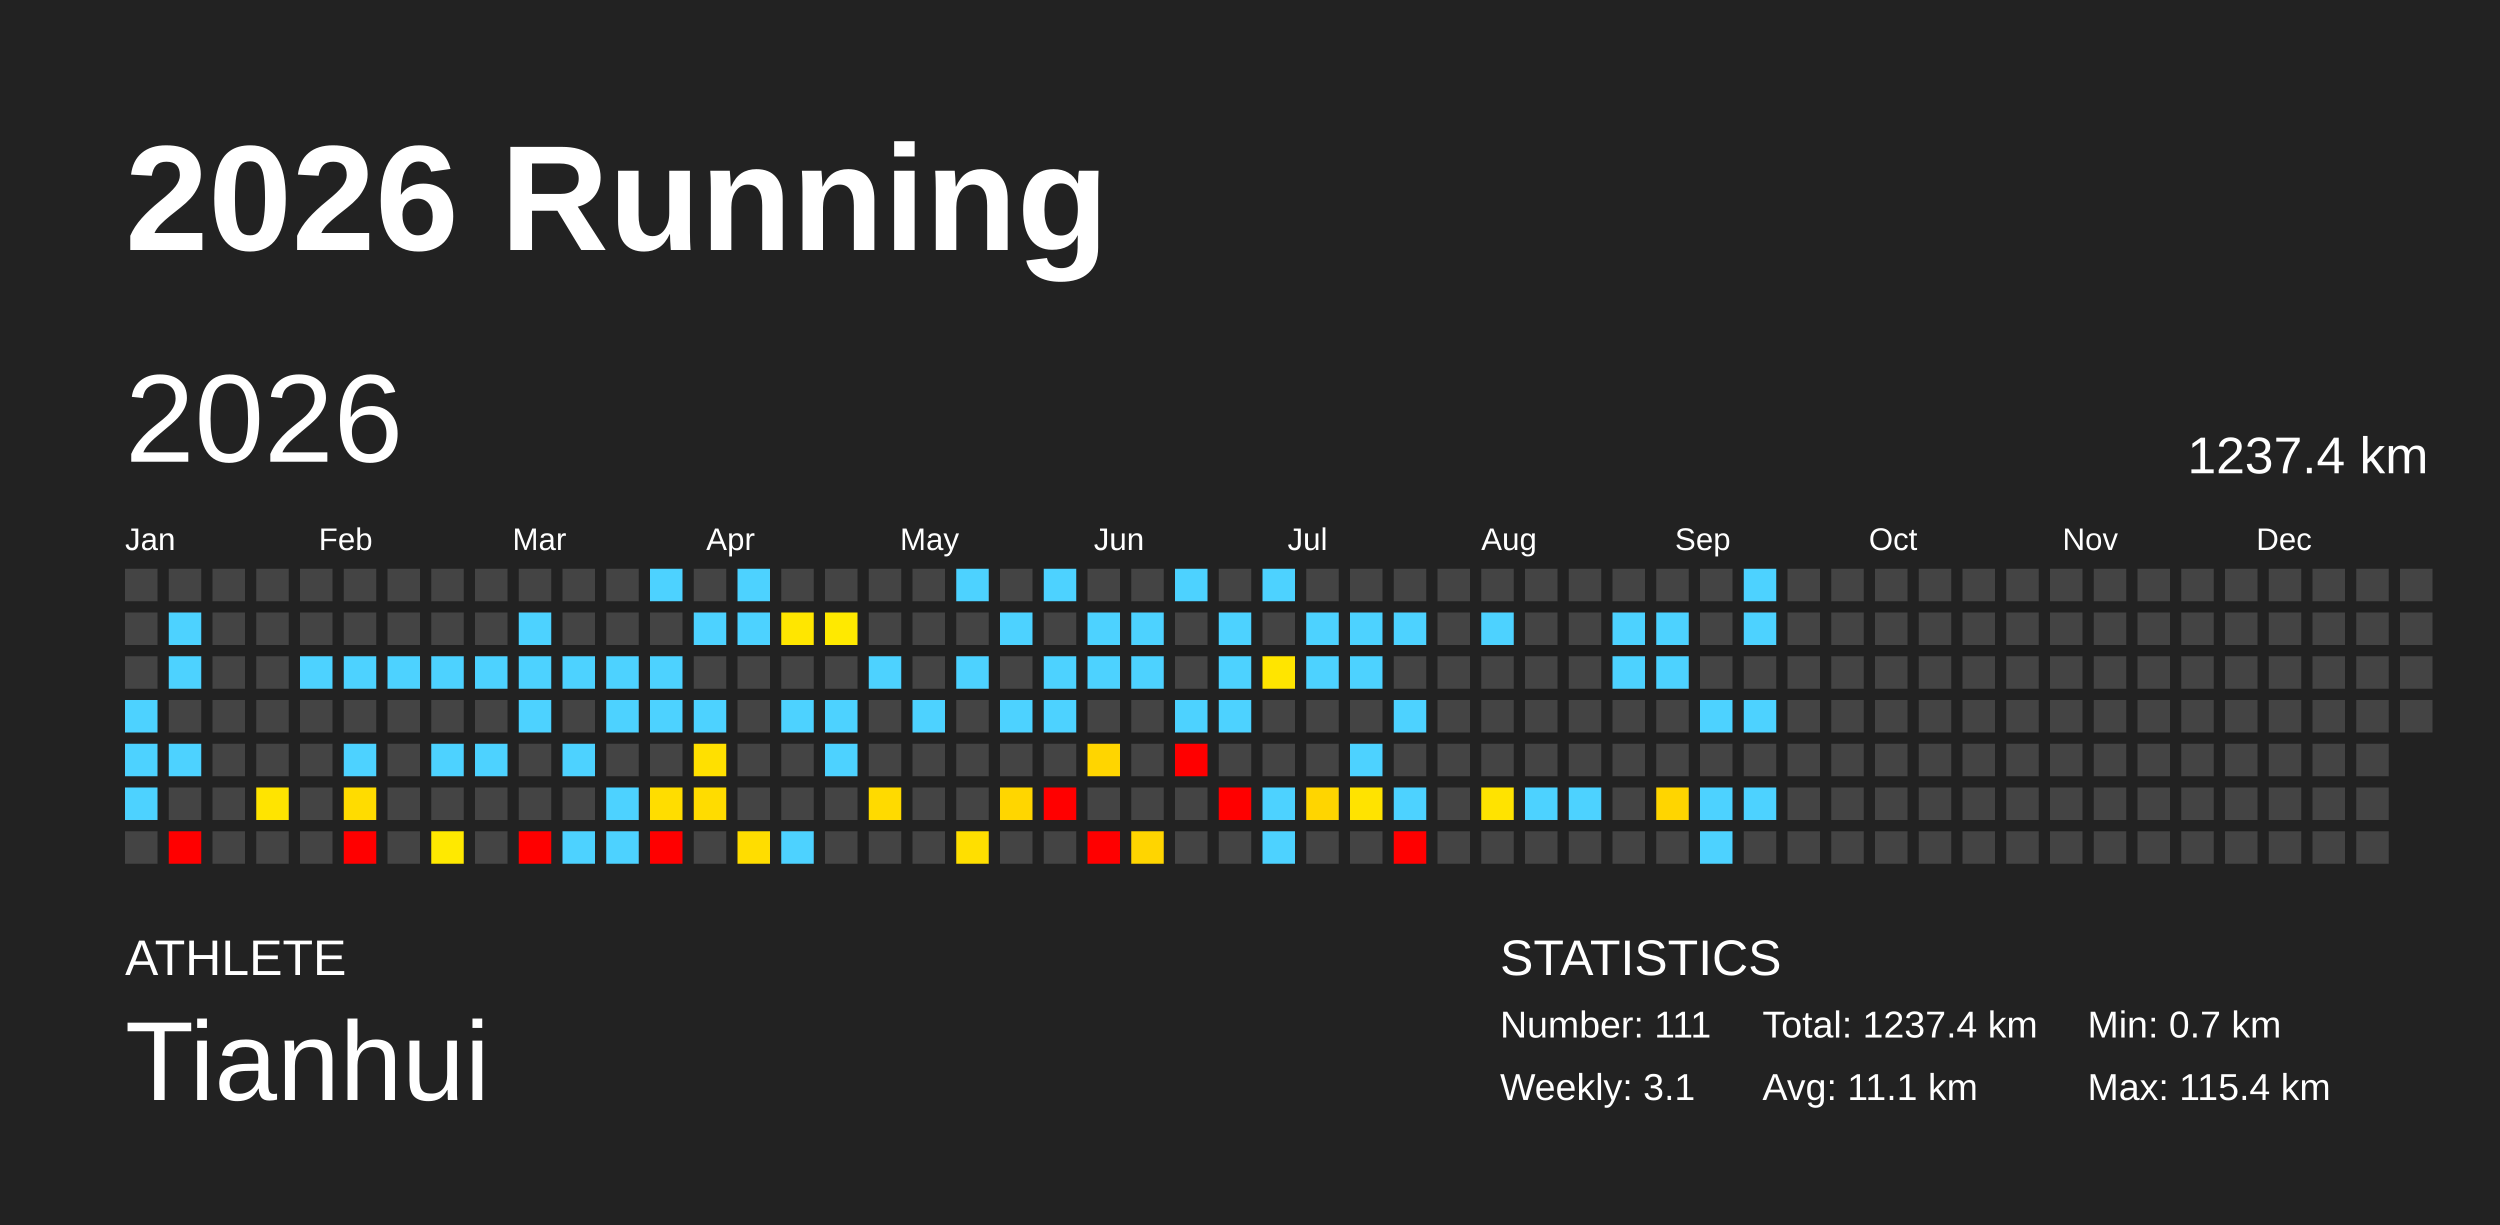
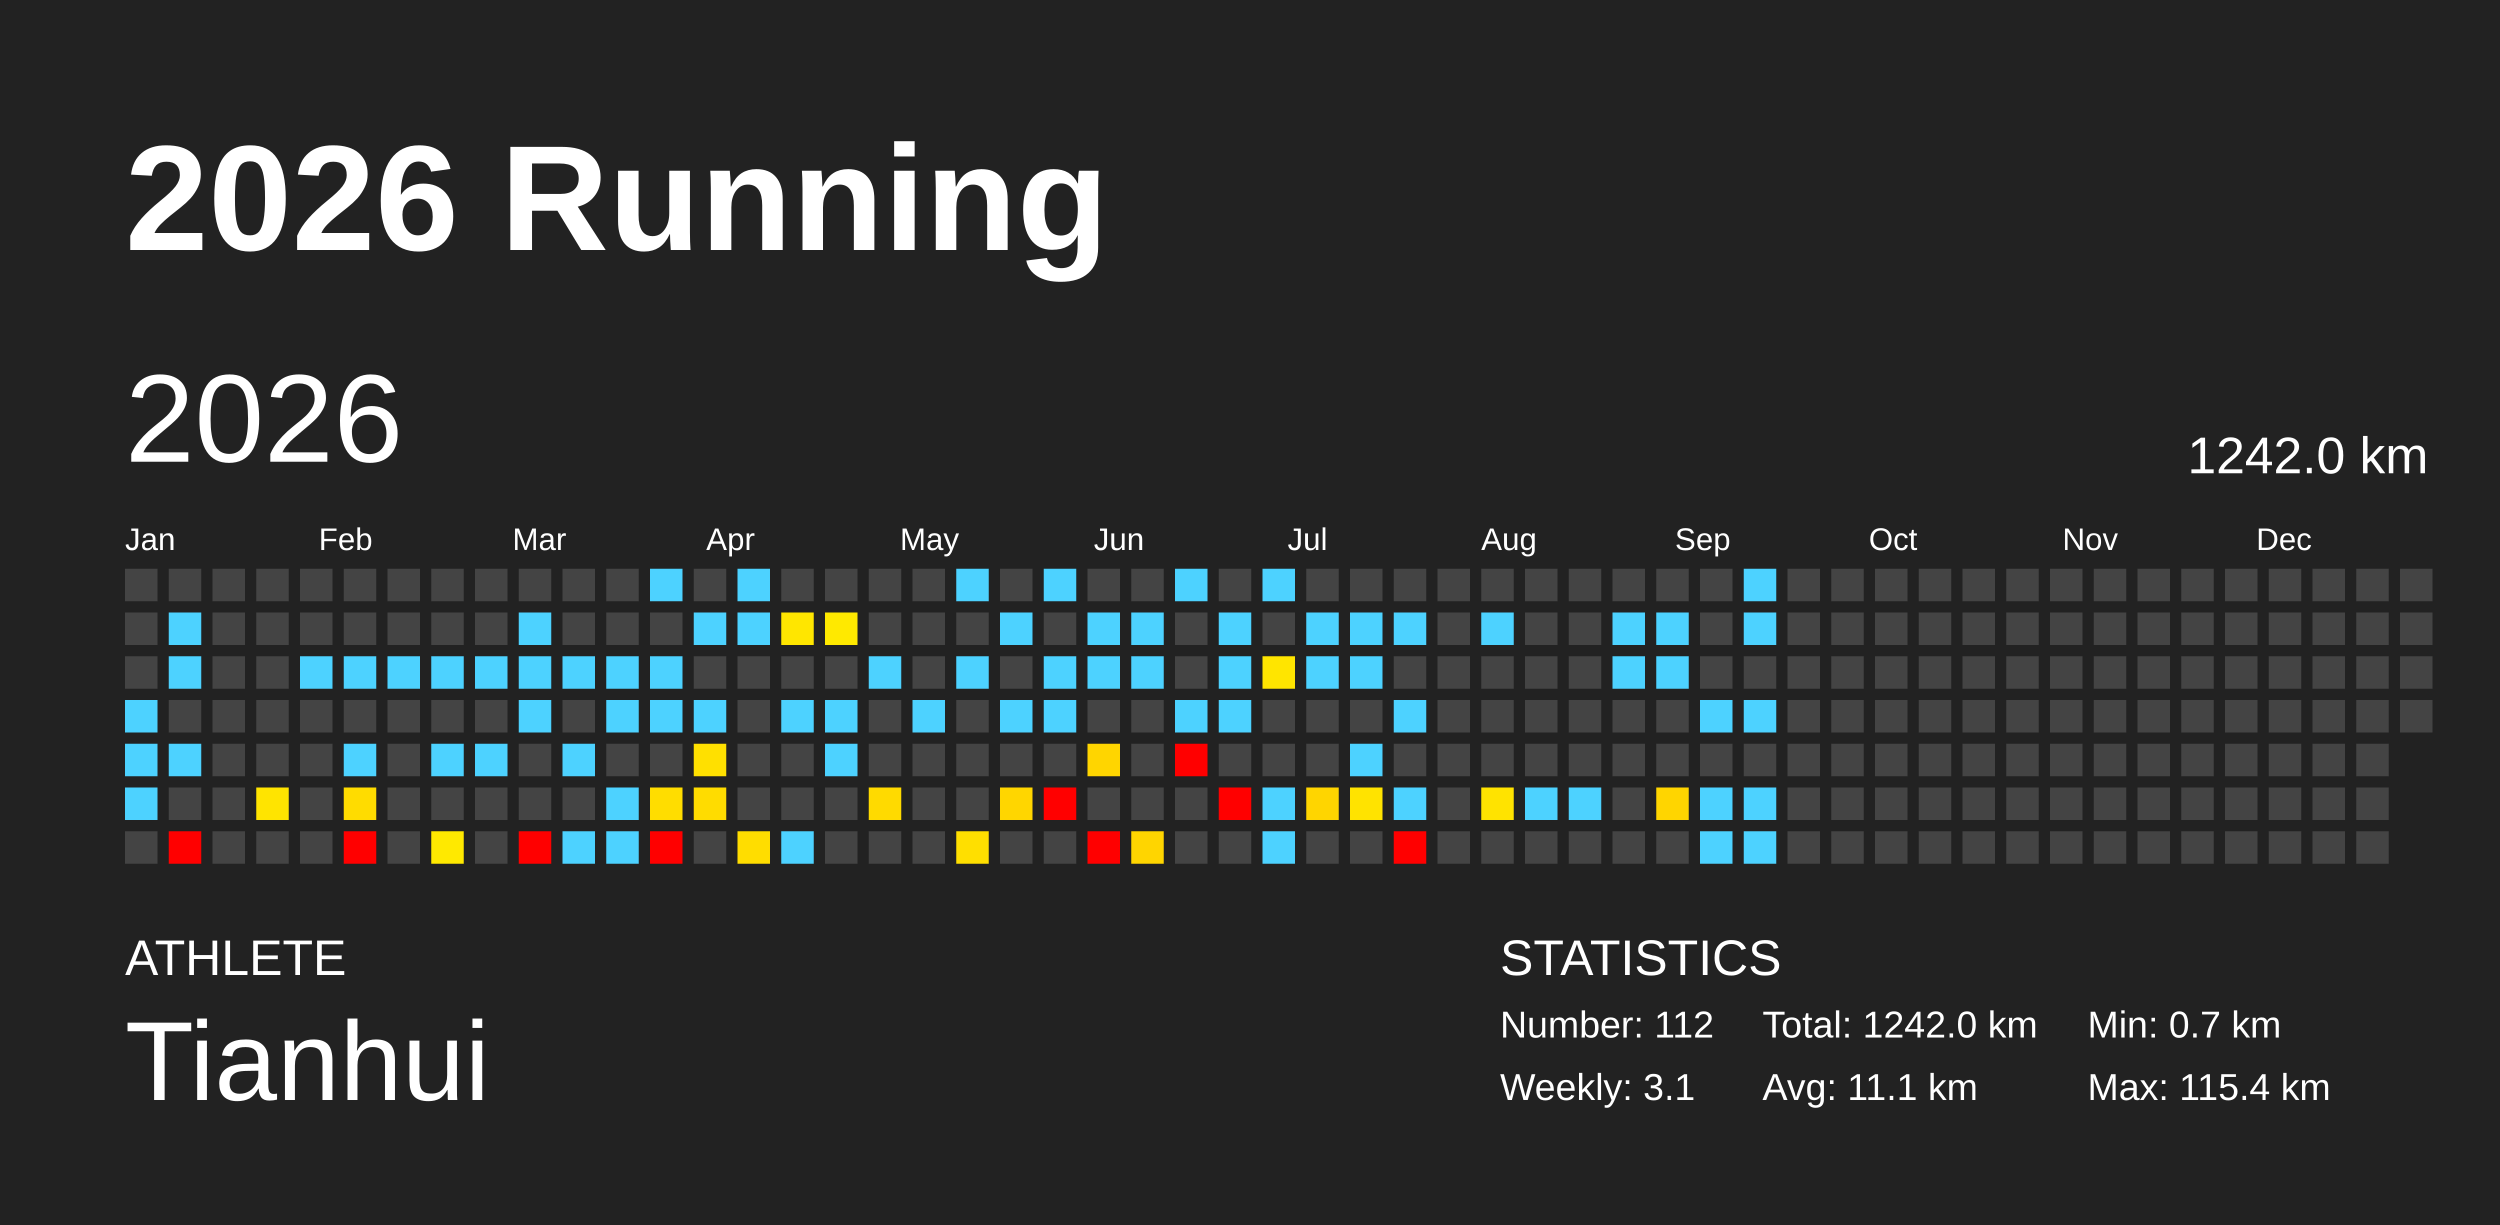
<svg xmlns="http://www.w3.org/2000/svg" baseProfile="full" height="98mm" version="1.1" viewBox="0,0,200,98" width="200mm">
  <defs />
  <rect fill="#222222" height="98" width="200" x="0" y="0" />
  <text fill="#FFFFFF" style="font-size:12px; font-family:Arial; font-weight:bold;" x="10" y="20">2026 Running</text>
  <text fill="#FFFFFF" style="font-size:4px; font-family:Arial" x="10" y="78">ATHLETE</text>
  <text fill="#FFFFFF" style="font-size:9px; font-family:Arial" x="10" y="88">Tianhui</text>
  <text fill="#FFFFFF" style="font-size:4px; font-family:Arial" x="120" y="78">STATISTICS</text>
-   <text fill="#FFFFFF" style="font-size:3px; font-family:Arial" x="120" y="83">Number: 111</text>
+   <text fill="#FFFFFF" style="font-size:3px; font-family:Arial" x="120" y="83">Number: 112</text>
  <text fill="#FFFFFF" style="font-size:3px; font-family:Arial" x="120" y="88">Weekly: 3.1</text>
-   <text fill="#FFFFFF" style="font-size:3px; font-family:Arial" x="141" y="83">Total: 1237.4 km</text>
+   <text fill="#FFFFFF" style="font-size:3px; font-family:Arial" x="141" y="83">Total: 1242.0 km</text>
  <text fill="#FFFFFF" style="font-size:3px; font-family:Arial" x="141" y="88">Avg: 11.1 km</text>
  <text fill="#FFFFFF" style="font-size:3px; font-family:Arial" x="167" y="83">Min: 0.7 km</text>
  <text fill="#FFFFFF" style="font-size:3px; font-family:Arial" x="167" y="88">Max: 115.4 km</text>
  <text dominant-baseline="hanging" fill="#FFFFFF" style="font-size:10.0px; font-family:Arial;" x="10" y="30">2026</text>
-   <text dominant-baseline="hanging" fill="#FFFFFF" style="font-size:4.125px; font-family:Arial;" x="175" y="35">1237.4 km</text>
+   <text dominant-baseline="hanging" fill="#FFFFFF" style="font-size:4.125px; font-family:Arial;" x="175" y="35">1242.0 km</text>
  <text fill="#FFFFFF" style="font-size:2.5px; font-family:Arial" x="10.0" y="44">Jan</text>
  <text fill="#FFFFFF" style="font-size:2.5px; font-family:Arial" x="25.5" y="44">Feb</text>
  <text fill="#FFFFFF" style="font-size:2.5px; font-family:Arial" x="41.0" y="44">Mar</text>
  <text fill="#FFFFFF" style="font-size:2.5px; font-family:Arial" x="56.5" y="44">Apr</text>
  <text fill="#FFFFFF" style="font-size:2.5px; font-family:Arial" x="72.0" y="44">May</text>
  <text fill="#FFFFFF" style="font-size:2.5px; font-family:Arial" x="87.5" y="44">Jun</text>
  <text fill="#FFFFFF" style="font-size:2.5px; font-family:Arial" x="103.0" y="44">Jul</text>
  <text fill="#FFFFFF" style="font-size:2.5px; font-family:Arial" x="118.5" y="44">Aug</text>
  <text fill="#FFFFFF" style="font-size:2.5px; font-family:Arial" x="134.0" y="44">Sep</text>
  <text fill="#FFFFFF" style="font-size:2.5px; font-family:Arial" x="149.5" y="44">Oct</text>
  <text fill="#FFFFFF" style="font-size:2.5px; font-family:Arial" x="165.0" y="44">Nov</text>
  <text fill="#FFFFFF" style="font-size:2.5px; font-family:Arial" x="180.5" y="44">Dec</text>
  <rect fill="#444444" height="2.6" width="2.6" x="10.0" y="45.5" />
  <rect fill="#444444" height="2.6" width="2.6" x="10.0" y="49.0" />
  <rect fill="#444444" height="2.6" width="2.6" x="10.0" y="52.5" />
  <rect fill="#4dd2ff" height="2.6" width="2.6" x="10.0" y="56.0" />
  <rect fill="#4dd2ff" height="2.6" width="2.6" x="10.0" y="59.5" />
  <rect fill="#4dd2ff" height="2.6" width="2.6" x="10.0" y="63.0" />
  <rect fill="#444444" height="2.6" width="2.6" x="10.0" y="66.5" />
  <rect fill="#444444" height="2.6" width="2.6" x="13.5" y="45.5" />
  <rect fill="#4dd2ff" height="2.6" width="2.6" x="13.5" y="49.0" />
  <rect fill="#4dd2ff" height="2.6" width="2.6" x="13.5" y="52.5" />
  <rect fill="#444444" height="2.6" width="2.6" x="13.5" y="56.0" />
  <rect fill="#4dd2ff" height="2.6" width="2.6" x="13.5" y="59.5" />
  <rect fill="#444444" height="2.6" width="2.6" x="13.5" y="63.0" />
  <rect fill="red" height="2.6" width="2.6" x="13.5" y="66.5" />
  <rect fill="#444444" height="2.6" width="2.6" x="17.0" y="45.5" />
  <rect fill="#444444" height="2.6" width="2.6" x="17.0" y="49.0" />
  <rect fill="#444444" height="2.6" width="2.6" x="17.0" y="52.5" />
  <rect fill="#444444" height="2.6" width="2.6" x="17.0" y="56.0" />
  <rect fill="#444444" height="2.6" width="2.6" x="17.0" y="59.5" />
  <rect fill="#444444" height="2.6" width="2.6" x="17.0" y="63.0" />
  <rect fill="#444444" height="2.6" width="2.6" x="17.0" y="66.5" />
  <rect fill="#444444" height="2.6" width="2.6" x="20.5" y="45.5" />
  <rect fill="#444444" height="2.6" width="2.6" x="20.5" y="49.0" />
  <rect fill="#444444" height="2.6" width="2.6" x="20.5" y="52.5" />
  <rect fill="#444444" height="2.6" width="2.6" x="20.5" y="56.0" />
  <rect fill="#444444" height="2.6" width="2.6" x="20.5" y="59.5" />
  <rect fill="#ffe400" height="2.6" width="2.6" x="20.5" y="63.0" />
  <rect fill="#444444" height="2.6" width="2.6" x="20.5" y="66.5" />
  <rect fill="#444444" height="2.6" width="2.6" x="24.0" y="45.5" />
  <rect fill="#444444" height="2.6" width="2.6" x="24.0" y="49.0" />
  <rect fill="#4dd2ff" height="2.6" width="2.6" x="24.0" y="52.5" />
  <rect fill="#444444" height="2.6" width="2.6" x="24.0" y="56.0" />
  <rect fill="#444444" height="2.6" width="2.6" x="24.0" y="59.5" />
  <rect fill="#444444" height="2.6" width="2.6" x="24.0" y="63.0" />
  <rect fill="#444444" height="2.6" width="2.6" x="24.0" y="66.5" />
  <rect fill="#444444" height="2.6" width="2.6" x="27.5" y="45.5" />
  <rect fill="#444444" height="2.6" width="2.6" x="27.5" y="49.0" />
  <rect fill="#4dd2ff" height="2.6" width="2.6" x="27.5" y="52.5" />
  <rect fill="#444444" height="2.6" width="2.6" x="27.5" y="56.0" />
  <rect fill="#4dd2ff" height="2.6" width="2.6" x="27.5" y="59.5" />
  <rect fill="#ffdc00" height="2.6" width="2.6" x="27.5" y="63.0" />
  <rect fill="red" height="2.6" width="2.6" x="27.5" y="66.5" />
  <rect fill="#444444" height="2.6" width="2.6" x="31.0" y="45.5" />
  <rect fill="#444444" height="2.6" width="2.6" x="31.0" y="49.0" />
  <rect fill="#4dd2ff" height="2.6" width="2.6" x="31.0" y="52.5" />
  <rect fill="#444444" height="2.6" width="2.6" x="31.0" y="56.0" />
  <rect fill="#444444" height="2.6" width="2.6" x="31.0" y="59.5" />
  <rect fill="#444444" height="2.6" width="2.6" x="31.0" y="63.0" />
  <rect fill="#444444" height="2.6" width="2.6" x="31.0" y="66.5" />
  <rect fill="#444444" height="2.6" width="2.6" x="34.5" y="45.5" />
  <rect fill="#444444" height="2.6" width="2.6" x="34.5" y="49.0" />
  <rect fill="#4dd2ff" height="2.6" width="2.6" x="34.5" y="52.5" />
  <rect fill="#444444" height="2.6" width="2.6" x="34.5" y="56.0" />
  <rect fill="#4dd2ff" height="2.6" width="2.6" x="34.5" y="59.5" />
  <rect fill="#444444" height="2.6" width="2.6" x="34.5" y="63.0" />
  <rect fill="#ffe900" height="2.6" width="2.6" x="34.5" y="66.5" />
  <rect fill="#444444" height="2.6" width="2.6" x="38.0" y="45.5" />
  <rect fill="#444444" height="2.6" width="2.6" x="38.0" y="49.0" />
  <rect fill="#4dd2ff" height="2.6" width="2.6" x="38.0" y="52.5" />
  <rect fill="#444444" height="2.6" width="2.6" x="38.0" y="56.0" />
  <rect fill="#4dd2ff" height="2.6" width="2.6" x="38.0" y="59.5" />
  <rect fill="#444444" height="2.6" width="2.6" x="38.0" y="63.0" />
  <rect fill="#444444" height="2.6" width="2.6" x="38.0" y="66.5" />
  <rect fill="#444444" height="2.6" width="2.6" x="41.5" y="45.5" />
  <rect fill="#4dd2ff" height="2.6" width="2.6" x="41.5" y="49.0" />
  <rect fill="#4dd2ff" height="2.6" width="2.6" x="41.5" y="52.5" />
  <rect fill="#4dd2ff" height="2.6" width="2.6" x="41.5" y="56.0" />
  <rect fill="#444444" height="2.6" width="2.6" x="41.5" y="59.5" />
  <rect fill="#444444" height="2.6" width="2.6" x="41.5" y="63.0" />
  <rect fill="red" height="2.6" width="2.6" x="41.5" y="66.5" />
  <rect fill="#444444" height="2.6" width="2.6" x="45.0" y="45.5" />
  <rect fill="#444444" height="2.6" width="2.6" x="45.0" y="49.0" />
  <rect fill="#4dd2ff" height="2.6" width="2.6" x="45.0" y="52.5" />
  <rect fill="#444444" height="2.6" width="2.6" x="45.0" y="56.0" />
  <rect fill="#4dd2ff" height="2.6" width="2.6" x="45.0" y="59.5" />
  <rect fill="#444444" height="2.6" width="2.6" x="45.0" y="63.0" />
  <rect fill="#4dd2ff" height="2.6" width="2.6" x="45.0" y="66.5" />
  <rect fill="#444444" height="2.6" width="2.6" x="48.5" y="45.5" />
  <rect fill="#444444" height="2.6" width="2.6" x="48.5" y="49.0" />
  <rect fill="#4dd2ff" height="2.6" width="2.6" x="48.5" y="52.5" />
  <rect fill="#4dd2ff" height="2.6" width="2.6" x="48.5" y="56.0" />
  <rect fill="#444444" height="2.6" width="2.6" x="48.5" y="59.5" />
  <rect fill="#4dd2ff" height="2.6" width="2.6" x="48.5" y="63.0" />
  <rect fill="#4dd2ff" height="2.6" width="2.6" x="48.5" y="66.5" />
  <rect fill="#4dd2ff" height="2.6" width="2.6" x="52.0" y="45.5" />
  <rect fill="#444444" height="2.6" width="2.6" x="52.0" y="49.0" />
  <rect fill="#4dd2ff" height="2.6" width="2.6" x="52.0" y="52.5" />
  <rect fill="#4dd2ff" height="2.6" width="2.6" x="52.0" y="56.0" />
  <rect fill="#444444" height="2.6" width="2.6" x="52.0" y="59.5" />
  <rect fill="#ffdd00" height="2.6" width="2.6" x="52.0" y="63.0" />
  <rect fill="red" height="2.6" width="2.6" x="52.0" y="66.5" />
  <rect fill="#444444" height="2.6" width="2.6" x="55.5" y="45.5" />
  <rect fill="#4dd2ff" height="2.6" width="2.6" x="55.5" y="49.0" />
  <rect fill="#444444" height="2.6" width="2.6" x="55.5" y="52.5" />
  <rect fill="#4dd2ff" height="2.6" width="2.6" x="55.5" y="56.0" />
  <rect fill="#ffe000" height="2.6" width="2.6" x="55.5" y="59.5" />
  <rect fill="#ffdc00" height="2.6" width="2.6" x="55.5" y="63.0" />
  <rect fill="#444444" height="2.6" width="2.6" x="55.5" y="66.5" />
  <rect fill="#4dd2ff" height="2.6" width="2.6" x="59.0" y="45.5" />
  <rect fill="#4dd2ff" height="2.6" width="2.6" x="59.0" y="49.0" />
  <rect fill="#444444" height="2.6" width="2.6" x="59.0" y="52.5" />
  <rect fill="#444444" height="2.6" width="2.6" x="59.0" y="56.0" />
  <rect fill="#444444" height="2.6" width="2.6" x="59.0" y="59.5" />
  <rect fill="#444444" height="2.6" width="2.6" x="59.0" y="63.0" />
  <rect fill="#ffdd00" height="2.6" width="2.6" x="59.0" y="66.5" />
  <rect fill="#444444" height="2.6" width="2.6" x="62.5" y="45.5" />
  <rect fill="#ffe600" height="2.6" width="2.6" x="62.5" y="49.0" />
  <rect fill="#444444" height="2.6" width="2.6" x="62.5" y="52.5" />
  <rect fill="#4dd2ff" height="2.6" width="2.6" x="62.5" y="56.0" />
  <rect fill="#444444" height="2.6" width="2.6" x="62.5" y="59.5" />
  <rect fill="#444444" height="2.6" width="2.6" x="62.5" y="63.0" />
  <rect fill="#4dd2ff" height="2.6" width="2.6" x="62.5" y="66.5" />
  <rect fill="#444444" height="2.6" width="2.6" x="66.0" y="45.5" />
  <rect fill="#ffe900" height="2.6" width="2.6" x="66.0" y="49.0" />
  <rect fill="#444444" height="2.6" width="2.6" x="66.0" y="52.5" />
  <rect fill="#4dd2ff" height="2.6" width="2.6" x="66.0" y="56.0" />
  <rect fill="#4dd2ff" height="2.6" width="2.6" x="66.0" y="59.5" />
  <rect fill="#444444" height="2.6" width="2.6" x="66.0" y="63.0" />
  <rect fill="#444444" height="2.6" width="2.6" x="66.0" y="66.5" />
  <rect fill="#444444" height="2.6" width="2.6" x="69.5" y="45.5" />
  <rect fill="#444444" height="2.6" width="2.6" x="69.5" y="49.0" />
  <rect fill="#4dd2ff" height="2.6" width="2.6" x="69.5" y="52.5" />
  <rect fill="#444444" height="2.6" width="2.6" x="69.5" y="56.0" />
  <rect fill="#444444" height="2.6" width="2.6" x="69.5" y="59.5" />
  <rect fill="#ffda00" height="2.6" width="2.6" x="69.5" y="63.0" />
  <rect fill="#444444" height="2.6" width="2.6" x="69.5" y="66.5" />
  <rect fill="#444444" height="2.6" width="2.6" x="73.0" y="45.5" />
  <rect fill="#444444" height="2.6" width="2.6" x="73.0" y="49.0" />
  <rect fill="#444444" height="2.6" width="2.6" x="73.0" y="52.5" />
  <rect fill="#4dd2ff" height="2.6" width="2.6" x="73.0" y="56.0" />
  <rect fill="#444444" height="2.6" width="2.6" x="73.0" y="59.5" />
  <rect fill="#444444" height="2.6" width="2.6" x="73.0" y="63.0" />
  <rect fill="#444444" height="2.6" width="2.6" x="73.0" y="66.5" />
  <rect fill="#4dd2ff" height="2.6" width="2.6" x="76.5" y="45.5" />
  <rect fill="#444444" height="2.6" width="2.6" x="76.5" y="49.0" />
  <rect fill="#4dd2ff" height="2.6" width="2.6" x="76.5" y="52.5" />
  <rect fill="#444444" height="2.6" width="2.6" x="76.5" y="56.0" />
  <rect fill="#444444" height="2.6" width="2.6" x="76.5" y="59.5" />
  <rect fill="#444444" height="2.6" width="2.6" x="76.5" y="63.0" />
  <rect fill="#ffdf00" height="2.6" width="2.6" x="76.5" y="66.5" />
  <rect fill="#444444" height="2.6" width="2.6" x="80.0" y="45.5" />
  <rect fill="#4dd2ff" height="2.6" width="2.6" x="80.0" y="49.0" />
  <rect fill="#444444" height="2.6" width="2.6" x="80.0" y="52.5" />
  <rect fill="#4dd2ff" height="2.6" width="2.6" x="80.0" y="56.0" />
  <rect fill="#444444" height="2.6" width="2.6" x="80.0" y="59.5" />
  <rect fill="#ffd600" height="2.6" width="2.6" x="80.0" y="63.0" />
  <rect fill="#444444" height="2.6" width="2.6" x="80.0" y="66.5" />
  <rect fill="#4dd2ff" height="2.6" width="2.6" x="83.5" y="45.5" />
  <rect fill="#444444" height="2.6" width="2.6" x="83.5" y="49.0" />
  <rect fill="#4dd2ff" height="2.6" width="2.6" x="83.5" y="52.5" />
  <rect fill="#4dd2ff" height="2.6" width="2.6" x="83.5" y="56.0" />
  <rect fill="#444444" height="2.6" width="2.6" x="83.5" y="59.5" />
  <rect fill="red" height="2.6" width="2.6" x="83.5" y="63.0" />
  <rect fill="#444444" height="2.6" width="2.6" x="83.5" y="66.5" />
  <rect fill="#444444" height="2.6" width="2.6" x="87.0" y="45.5" />
  <rect fill="#4dd2ff" height="2.6" width="2.6" x="87.0" y="49.0" />
  <rect fill="#4dd2ff" height="2.6" width="2.6" x="87.0" y="52.5" />
  <rect fill="#444444" height="2.6" width="2.6" x="87.0" y="56.0" />
  <rect fill="#ffd500" height="2.6" width="2.6" x="87.0" y="59.5" />
  <rect fill="#444444" height="2.6" width="2.6" x="87.0" y="63.0" />
  <rect fill="red" height="2.6" width="2.6" x="87.0" y="66.5" />
  <rect fill="#444444" height="2.6" width="2.6" x="90.5" y="45.5" />
  <rect fill="#4dd2ff" height="2.6" width="2.6" x="90.5" y="49.0" />
  <rect fill="#4dd2ff" height="2.6" width="2.6" x="90.5" y="52.5" />
  <rect fill="#444444" height="2.6" width="2.6" x="90.5" y="56.0" />
  <rect fill="#444444" height="2.6" width="2.6" x="90.5" y="59.5" />
  <rect fill="#444444" height="2.6" width="2.6" x="90.5" y="63.0" />
  <rect fill="#ffd500" height="2.6" width="2.6" x="90.5" y="66.5" />
  <rect fill="#4dd2ff" height="2.6" width="2.6" x="94.0" y="45.5" />
  <rect fill="#444444" height="2.6" width="2.6" x="94.0" y="49.0" />
  <rect fill="#444444" height="2.6" width="2.6" x="94.0" y="52.5" />
  <rect fill="#4dd2ff" height="2.6" width="2.6" x="94.0" y="56.0" />
  <rect fill="red" height="2.6" width="2.6" x="94.0" y="59.5" />
  <rect fill="#444444" height="2.6" width="2.6" x="94.0" y="63.0" />
  <rect fill="#444444" height="2.6" width="2.6" x="94.0" y="66.5" />
  <rect fill="#444444" height="2.6" width="2.6" x="97.5" y="45.5" />
  <rect fill="#4dd2ff" height="2.6" width="2.6" x="97.5" y="49.0" />
  <rect fill="#4dd2ff" height="2.6" width="2.6" x="97.5" y="52.5" />
  <rect fill="#4dd2ff" height="2.6" width="2.6" x="97.5" y="56.0" />
  <rect fill="#444444" height="2.6" width="2.6" x="97.5" y="59.5" />
  <rect fill="red" height="2.6" width="2.6" x="97.5" y="63.0" />
  <rect fill="#444444" height="2.6" width="2.6" x="97.5" y="66.5" />
  <rect fill="#4dd2ff" height="2.6" width="2.6" x="101.0" y="45.5" />
  <rect fill="#444444" height="2.6" width="2.6" x="101.0" y="49.0" />
  <rect fill="#ffe500" height="2.6" width="2.6" x="101.0" y="52.5" />
  <rect fill="#444444" height="2.6" width="2.6" x="101.0" y="56.0" />
  <rect fill="#444444" height="2.6" width="2.6" x="101.0" y="59.5" />
  <rect fill="#4dd2ff" height="2.6" width="2.6" x="101.0" y="63.0" />
  <rect fill="#4dd2ff" height="2.6" width="2.6" x="101.0" y="66.5" />
  <rect fill="#444444" height="2.6" width="2.6" x="104.5" y="45.5" />
  <rect fill="#4dd2ff" height="2.6" width="2.6" x="104.5" y="49.0" />
  <rect fill="#4dd2ff" height="2.6" width="2.6" x="104.5" y="52.5" />
  <rect fill="#444444" height="2.6" width="2.6" x="104.5" y="56.0" />
  <rect fill="#444444" height="2.6" width="2.6" x="104.5" y="59.5" />
  <rect fill="#ffd500" height="2.6" width="2.6" x="104.5" y="63.0" />
  <rect fill="#444444" height="2.6" width="2.6" x="104.5" y="66.5" />
  <rect fill="#444444" height="2.6" width="2.6" x="108.0" y="45.5" />
  <rect fill="#4dd2ff" height="2.6" width="2.6" x="108.0" y="49.0" />
  <rect fill="#4dd2ff" height="2.6" width="2.6" x="108.0" y="52.5" />
  <rect fill="#444444" height="2.6" width="2.6" x="108.0" y="56.0" />
  <rect fill="#4dd2ff" height="2.6" width="2.6" x="108.0" y="59.5" />
  <rect fill="#ffe300" height="2.6" width="2.6" x="108.0" y="63.0" />
  <rect fill="#444444" height="2.6" width="2.6" x="108.0" y="66.5" />
  <rect fill="#444444" height="2.6" width="2.6" x="111.5" y="45.5" />
  <rect fill="#4dd2ff" height="2.6" width="2.6" x="111.5" y="49.0" />
  <rect fill="#444444" height="2.6" width="2.6" x="111.5" y="52.5" />
  <rect fill="#4dd2ff" height="2.6" width="2.6" x="111.5" y="56.0" />
  <rect fill="#444444" height="2.6" width="2.6" x="111.5" y="59.5" />
  <rect fill="#4dd2ff" height="2.6" width="2.6" x="111.5" y="63.0" />
  <rect fill="red" height="2.6" width="2.6" x="111.5" y="66.5" />
  <rect fill="#444444" height="2.6" width="2.6" x="115.0" y="45.5" />
  <rect fill="#444444" height="2.6" width="2.6" x="115.0" y="49.0" />
  <rect fill="#444444" height="2.6" width="2.6" x="115.0" y="52.5" />
  <rect fill="#444444" height="2.6" width="2.6" x="115.0" y="56.0" />
  <rect fill="#444444" height="2.6" width="2.6" x="115.0" y="59.5" />
  <rect fill="#444444" height="2.6" width="2.6" x="115.0" y="63.0" />
  <rect fill="#444444" height="2.6" width="2.6" x="115.0" y="66.5" />
  <rect fill="#444444" height="2.6" width="2.6" x="118.5" y="45.5" />
  <rect fill="#4dd2ff" height="2.6" width="2.6" x="118.5" y="49.0" />
  <rect fill="#444444" height="2.6" width="2.6" x="118.5" y="52.5" />
  <rect fill="#444444" height="2.6" width="2.6" x="118.5" y="56.0" />
  <rect fill="#444444" height="2.6" width="2.6" x="118.5" y="59.5" />
  <rect fill="#ffe300" height="2.6" width="2.6" x="118.5" y="63.0" />
  <rect fill="#444444" height="2.6" width="2.6" x="118.5" y="66.5" />
  <rect fill="#444444" height="2.6" width="2.6" x="122.0" y="45.5" />
  <rect fill="#444444" height="2.6" width="2.6" x="122.0" y="49.0" />
  <rect fill="#444444" height="2.6" width="2.6" x="122.0" y="52.5" />
  <rect fill="#444444" height="2.6" width="2.6" x="122.0" y="56.0" />
  <rect fill="#444444" height="2.6" width="2.6" x="122.0" y="59.5" />
  <rect fill="#4dd2ff" height="2.6" width="2.6" x="122.0" y="63.0" />
  <rect fill="#444444" height="2.6" width="2.6" x="122.0" y="66.5" />
  <rect fill="#444444" height="2.6" width="2.6" x="125.5" y="45.5" />
  <rect fill="#444444" height="2.6" width="2.6" x="125.5" y="49.0" />
  <rect fill="#444444" height="2.6" width="2.6" x="125.5" y="52.5" />
  <rect fill="#444444" height="2.6" width="2.6" x="125.5" y="56.0" />
  <rect fill="#444444" height="2.6" width="2.6" x="125.5" y="59.5" />
  <rect fill="#4dd2ff" height="2.6" width="2.6" x="125.5" y="63.0" />
  <rect fill="#444444" height="2.6" width="2.6" x="125.5" y="66.5" />
  <rect fill="#444444" height="2.6" width="2.6" x="129.0" y="45.5" />
  <rect fill="#4dd2ff" height="2.6" width="2.6" x="129.0" y="49.0" />
  <rect fill="#4dd2ff" height="2.6" width="2.6" x="129.0" y="52.5" />
  <rect fill="#444444" height="2.6" width="2.6" x="129.0" y="56.0" />
  <rect fill="#444444" height="2.6" width="2.6" x="129.0" y="59.5" />
  <rect fill="#444444" height="2.6" width="2.6" x="129.0" y="63.0" />
  <rect fill="#444444" height="2.6" width="2.6" x="129.0" y="66.5" />
  <rect fill="#444444" height="2.6" width="2.6" x="132.5" y="45.5" />
  <rect fill="#4dd2ff" height="2.6" width="2.6" x="132.5" y="49.0" />
  <rect fill="#4dd2ff" height="2.6" width="2.6" x="132.5" y="52.5" />
  <rect fill="#444444" height="2.6" width="2.6" x="132.5" y="56.0" />
  <rect fill="#444444" height="2.6" width="2.6" x="132.5" y="59.5" />
  <rect fill="#ffd500" height="2.6" width="2.6" x="132.5" y="63.0" />
  <rect fill="#444444" height="2.6" width="2.6" x="132.5" y="66.5" />
  <rect fill="#444444" height="2.6" width="2.6" x="136.0" y="45.5" />
  <rect fill="#444444" height="2.6" width="2.6" x="136.0" y="49.0" />
  <rect fill="#444444" height="2.6" width="2.6" x="136.0" y="52.5" />
  <rect fill="#4dd2ff" height="2.6" width="2.6" x="136.0" y="56.0" />
  <rect fill="#444444" height="2.6" width="2.6" x="136.0" y="59.5" />
  <rect fill="#4dd2ff" height="2.6" width="2.6" x="136.0" y="63.0" />
  <rect fill="#4dd2ff" height="2.6" width="2.6" x="136.0" y="66.5" />
  <rect fill="#4dd2ff" height="2.6" width="2.6" x="139.5" y="45.5" />
  <rect fill="#4dd2ff" height="2.6" width="2.6" x="139.5" y="49.0" />
  <rect fill="#444444" height="2.6" width="2.6" x="139.5" y="52.5" />
  <rect fill="#4dd2ff" height="2.6" width="2.6" x="139.5" y="56.0" />
  <rect fill="#444444" height="2.6" width="2.6" x="139.5" y="59.5" />
  <rect fill="#4dd2ff" height="2.6" width="2.6" x="139.5" y="63.0" />
-   <rect fill="#444444" height="2.6" width="2.6" x="139.5" y="66.5" />
+   <rect fill="#4dd2ff" height="2.6" width="2.6" x="139.5" y="66.5" />
  <rect fill="#444444" height="2.6" width="2.6" x="143.0" y="45.5" />
  <rect fill="#444444" height="2.6" width="2.6" x="143.0" y="49.0" />
  <rect fill="#444444" height="2.6" width="2.6" x="143.0" y="52.5" />
  <rect fill="#444444" height="2.6" width="2.6" x="143.0" y="56.0" />
  <rect fill="#444444" height="2.6" width="2.6" x="143.0" y="59.5" />
  <rect fill="#444444" height="2.6" width="2.6" x="143.0" y="63.0" />
  <rect fill="#444444" height="2.6" width="2.6" x="143.0" y="66.5" />
  <rect fill="#444444" height="2.6" width="2.6" x="146.5" y="45.5" />
  <rect fill="#444444" height="2.6" width="2.6" x="146.5" y="49.0" />
  <rect fill="#444444" height="2.6" width="2.6" x="146.5" y="52.5" />
  <rect fill="#444444" height="2.6" width="2.6" x="146.5" y="56.0" />
  <rect fill="#444444" height="2.6" width="2.6" x="146.5" y="59.5" />
  <rect fill="#444444" height="2.6" width="2.6" x="146.5" y="63.0" />
  <rect fill="#444444" height="2.6" width="2.6" x="146.5" y="66.5" />
  <rect fill="#444444" height="2.6" width="2.6" x="150.0" y="45.5" />
  <rect fill="#444444" height="2.6" width="2.6" x="150.0" y="49.0" />
  <rect fill="#444444" height="2.6" width="2.6" x="150.0" y="52.5" />
  <rect fill="#444444" height="2.6" width="2.6" x="150.0" y="56.0" />
  <rect fill="#444444" height="2.6" width="2.6" x="150.0" y="59.5" />
  <rect fill="#444444" height="2.6" width="2.6" x="150.0" y="63.0" />
  <rect fill="#444444" height="2.6" width="2.6" x="150.0" y="66.5" />
  <rect fill="#444444" height="2.6" width="2.6" x="153.5" y="45.5" />
  <rect fill="#444444" height="2.6" width="2.6" x="153.5" y="49.0" />
  <rect fill="#444444" height="2.6" width="2.6" x="153.5" y="52.5" />
  <rect fill="#444444" height="2.6" width="2.6" x="153.5" y="56.0" />
  <rect fill="#444444" height="2.6" width="2.6" x="153.5" y="59.5" />
  <rect fill="#444444" height="2.6" width="2.6" x="153.5" y="63.0" />
  <rect fill="#444444" height="2.6" width="2.6" x="153.5" y="66.5" />
  <rect fill="#444444" height="2.6" width="2.6" x="157.0" y="45.5" />
  <rect fill="#444444" height="2.6" width="2.6" x="157.0" y="49.0" />
  <rect fill="#444444" height="2.6" width="2.6" x="157.0" y="52.5" />
  <rect fill="#444444" height="2.6" width="2.6" x="157.0" y="56.0" />
  <rect fill="#444444" height="2.6" width="2.6" x="157.0" y="59.5" />
  <rect fill="#444444" height="2.6" width="2.6" x="157.0" y="63.0" />
  <rect fill="#444444" height="2.6" width="2.6" x="157.0" y="66.5" />
  <rect fill="#444444" height="2.6" width="2.6" x="160.5" y="45.5" />
  <rect fill="#444444" height="2.6" width="2.6" x="160.5" y="49.0" />
  <rect fill="#444444" height="2.6" width="2.6" x="160.5" y="52.5" />
  <rect fill="#444444" height="2.6" width="2.6" x="160.5" y="56.0" />
  <rect fill="#444444" height="2.6" width="2.6" x="160.5" y="59.5" />
  <rect fill="#444444" height="2.6" width="2.6" x="160.5" y="63.0" />
  <rect fill="#444444" height="2.6" width="2.6" x="160.5" y="66.5" />
  <rect fill="#444444" height="2.6" width="2.6" x="164.0" y="45.5" />
  <rect fill="#444444" height="2.6" width="2.6" x="164.0" y="49.0" />
  <rect fill="#444444" height="2.6" width="2.6" x="164.0" y="52.5" />
  <rect fill="#444444" height="2.6" width="2.6" x="164.0" y="56.0" />
  <rect fill="#444444" height="2.6" width="2.6" x="164.0" y="59.5" />
  <rect fill="#444444" height="2.6" width="2.6" x="164.0" y="63.0" />
  <rect fill="#444444" height="2.6" width="2.6" x="164.0" y="66.5" />
  <rect fill="#444444" height="2.6" width="2.6" x="167.5" y="45.5" />
  <rect fill="#444444" height="2.6" width="2.6" x="167.5" y="49.0" />
  <rect fill="#444444" height="2.6" width="2.6" x="167.5" y="52.5" />
  <rect fill="#444444" height="2.6" width="2.6" x="167.5" y="56.0" />
  <rect fill="#444444" height="2.6" width="2.6" x="167.5" y="59.5" />
  <rect fill="#444444" height="2.6" width="2.6" x="167.5" y="63.0" />
  <rect fill="#444444" height="2.6" width="2.6" x="167.5" y="66.5" />
  <rect fill="#444444" height="2.6" width="2.6" x="171.0" y="45.5" />
  <rect fill="#444444" height="2.6" width="2.6" x="171.0" y="49.0" />
  <rect fill="#444444" height="2.6" width="2.6" x="171.0" y="52.5" />
  <rect fill="#444444" height="2.6" width="2.6" x="171.0" y="56.0" />
  <rect fill="#444444" height="2.6" width="2.6" x="171.0" y="59.5" />
  <rect fill="#444444" height="2.6" width="2.6" x="171.0" y="63.0" />
  <rect fill="#444444" height="2.6" width="2.6" x="171.0" y="66.5" />
  <rect fill="#444444" height="2.6" width="2.6" x="174.5" y="45.5" />
  <rect fill="#444444" height="2.6" width="2.6" x="174.5" y="49.0" />
  <rect fill="#444444" height="2.6" width="2.6" x="174.5" y="52.5" />
  <rect fill="#444444" height="2.6" width="2.6" x="174.5" y="56.0" />
  <rect fill="#444444" height="2.6" width="2.6" x="174.5" y="59.5" />
  <rect fill="#444444" height="2.6" width="2.6" x="174.5" y="63.0" />
  <rect fill="#444444" height="2.6" width="2.6" x="174.5" y="66.5" />
  <rect fill="#444444" height="2.6" width="2.6" x="178.0" y="45.5" />
  <rect fill="#444444" height="2.6" width="2.6" x="178.0" y="49.0" />
  <rect fill="#444444" height="2.6" width="2.6" x="178.0" y="52.5" />
  <rect fill="#444444" height="2.6" width="2.6" x="178.0" y="56.0" />
  <rect fill="#444444" height="2.6" width="2.6" x="178.0" y="59.5" />
  <rect fill="#444444" height="2.6" width="2.6" x="178.0" y="63.0" />
  <rect fill="#444444" height="2.6" width="2.6" x="178.0" y="66.5" />
  <rect fill="#444444" height="2.6" width="2.6" x="181.5" y="45.5" />
  <rect fill="#444444" height="2.6" width="2.6" x="181.5" y="49.0" />
  <rect fill="#444444" height="2.6" width="2.6" x="181.5" y="52.5" />
  <rect fill="#444444" height="2.6" width="2.6" x="181.5" y="56.0" />
  <rect fill="#444444" height="2.6" width="2.6" x="181.5" y="59.5" />
  <rect fill="#444444" height="2.6" width="2.6" x="181.5" y="63.0" />
  <rect fill="#444444" height="2.6" width="2.6" x="181.5" y="66.5" />
  <rect fill="#444444" height="2.6" width="2.6" x="185.0" y="45.5" />
  <rect fill="#444444" height="2.6" width="2.6" x="185.0" y="49.0" />
  <rect fill="#444444" height="2.6" width="2.6" x="185.0" y="52.5" />
  <rect fill="#444444" height="2.6" width="2.6" x="185.0" y="56.0" />
  <rect fill="#444444" height="2.6" width="2.6" x="185.0" y="59.5" />
  <rect fill="#444444" height="2.6" width="2.6" x="185.0" y="63.0" />
  <rect fill="#444444" height="2.6" width="2.6" x="185.0" y="66.5" />
  <rect fill="#444444" height="2.6" width="2.6" x="188.5" y="45.5" />
  <rect fill="#444444" height="2.6" width="2.6" x="188.5" y="49.0" />
  <rect fill="#444444" height="2.6" width="2.6" x="188.5" y="52.5" />
  <rect fill="#444444" height="2.6" width="2.6" x="188.5" y="56.0" />
  <rect fill="#444444" height="2.6" width="2.6" x="188.5" y="59.5" />
  <rect fill="#444444" height="2.6" width="2.6" x="188.5" y="63.0" />
  <rect fill="#444444" height="2.6" width="2.6" x="188.5" y="66.5" />
  <rect fill="#444444" height="2.6" width="2.6" x="192.0" y="45.5" />
  <rect fill="#444444" height="2.6" width="2.6" x="192.0" y="49.0" />
  <rect fill="#444444" height="2.6" width="2.6" x="192.0" y="52.5" />
  <rect fill="#444444" height="2.6" width="2.6" x="192.0" y="56.0" />
</svg>
